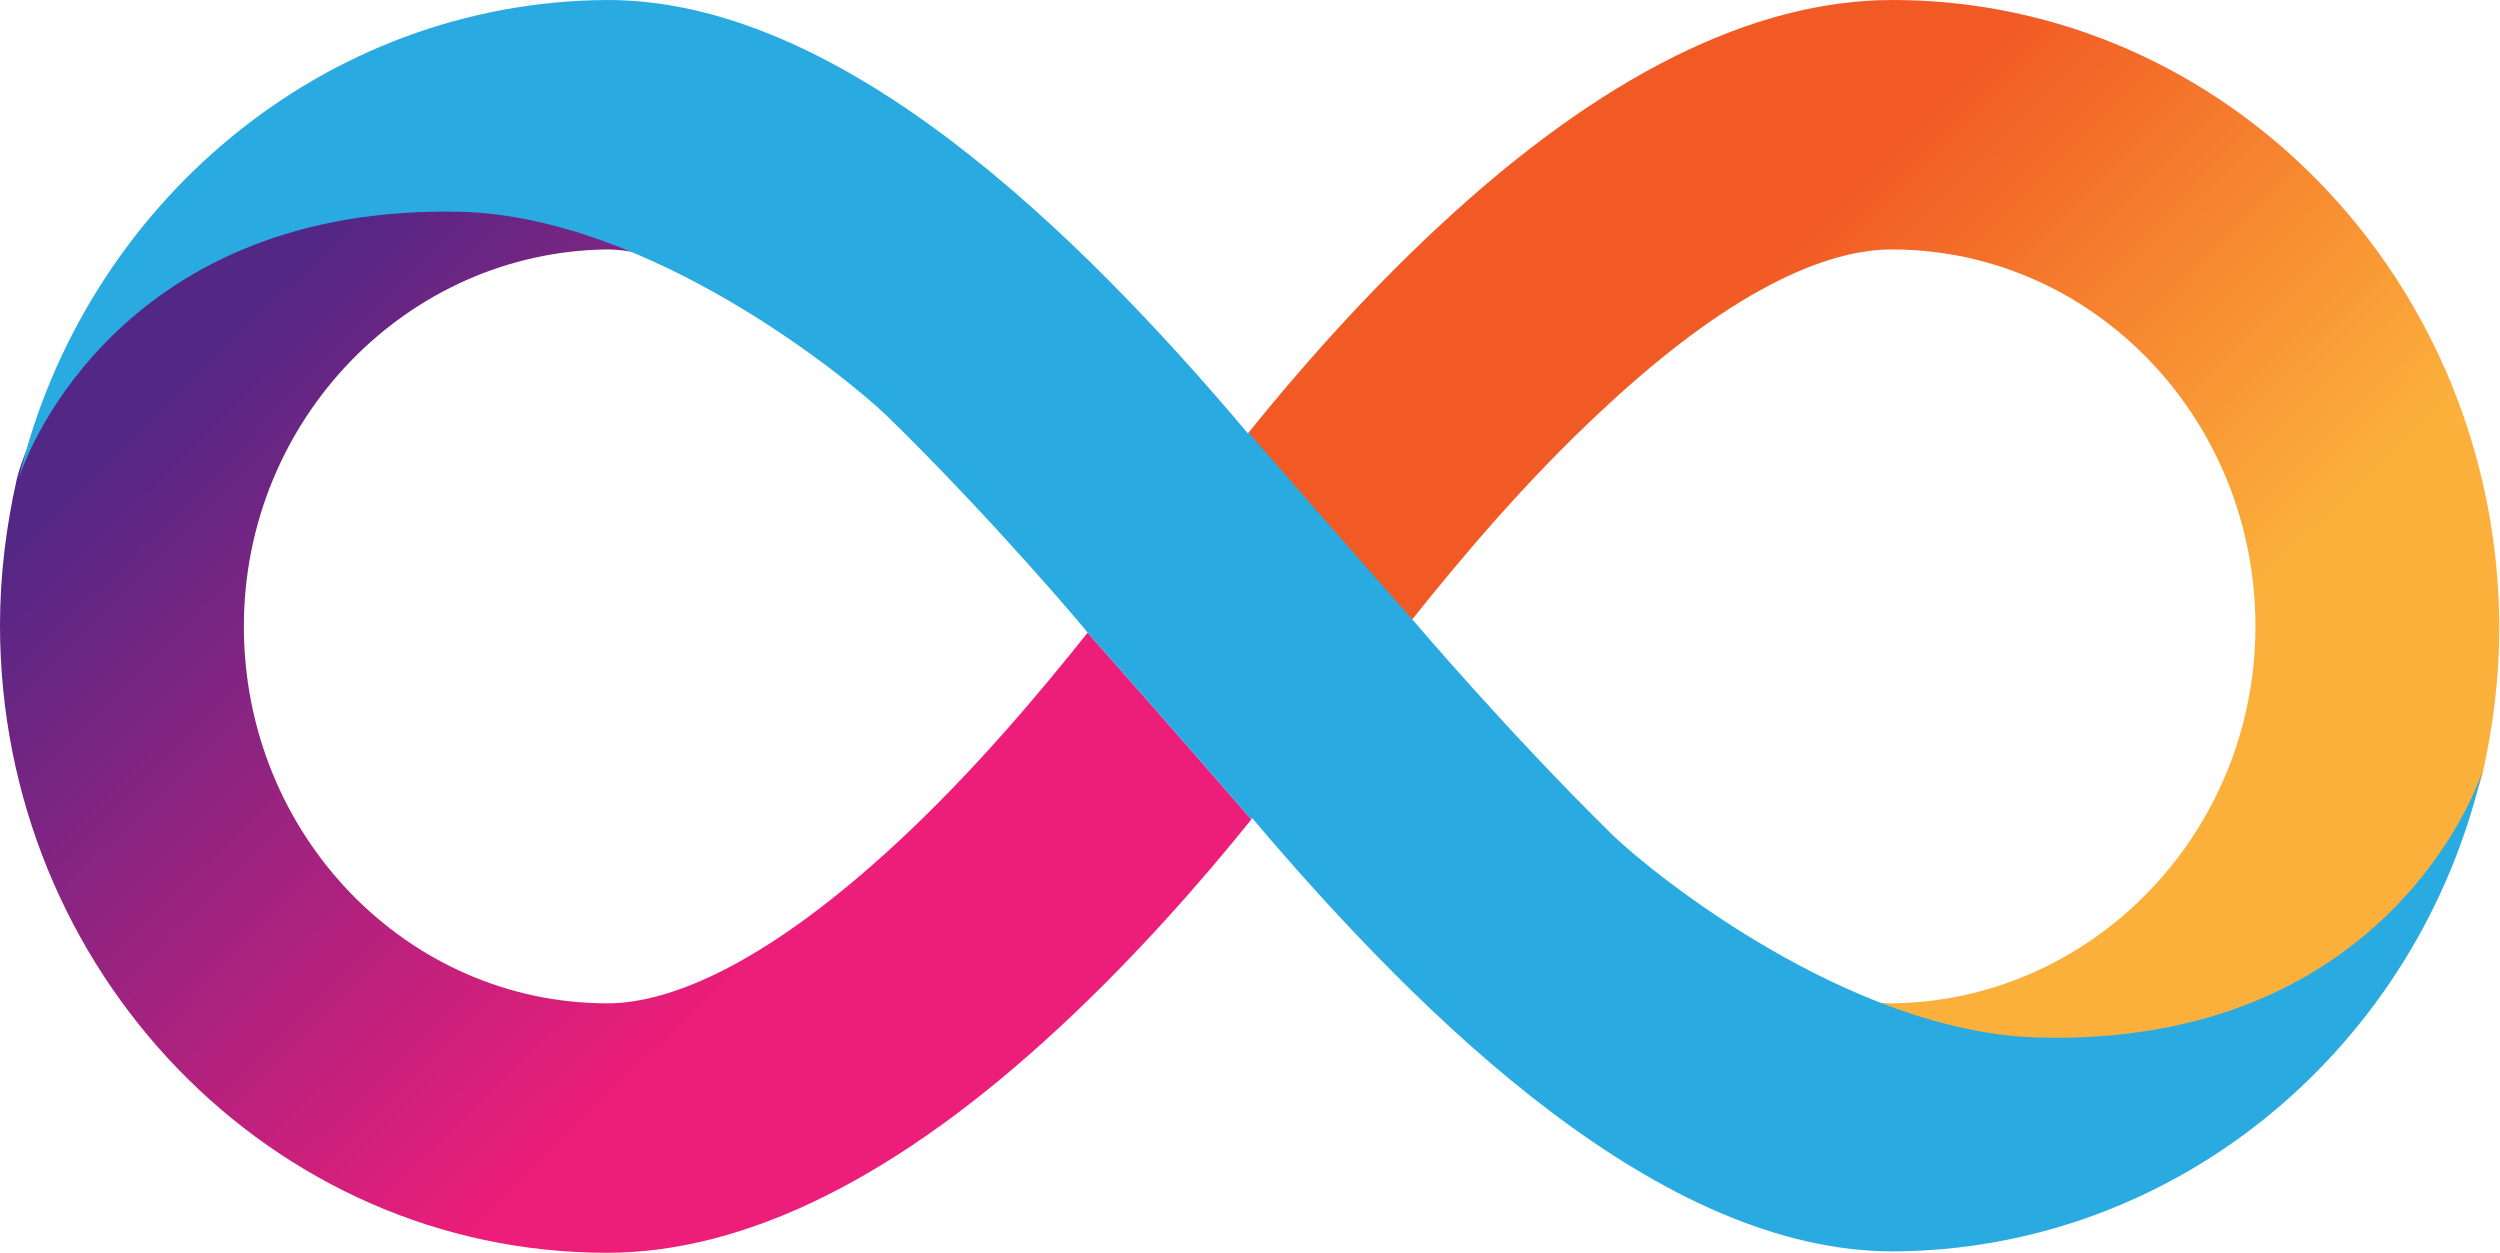
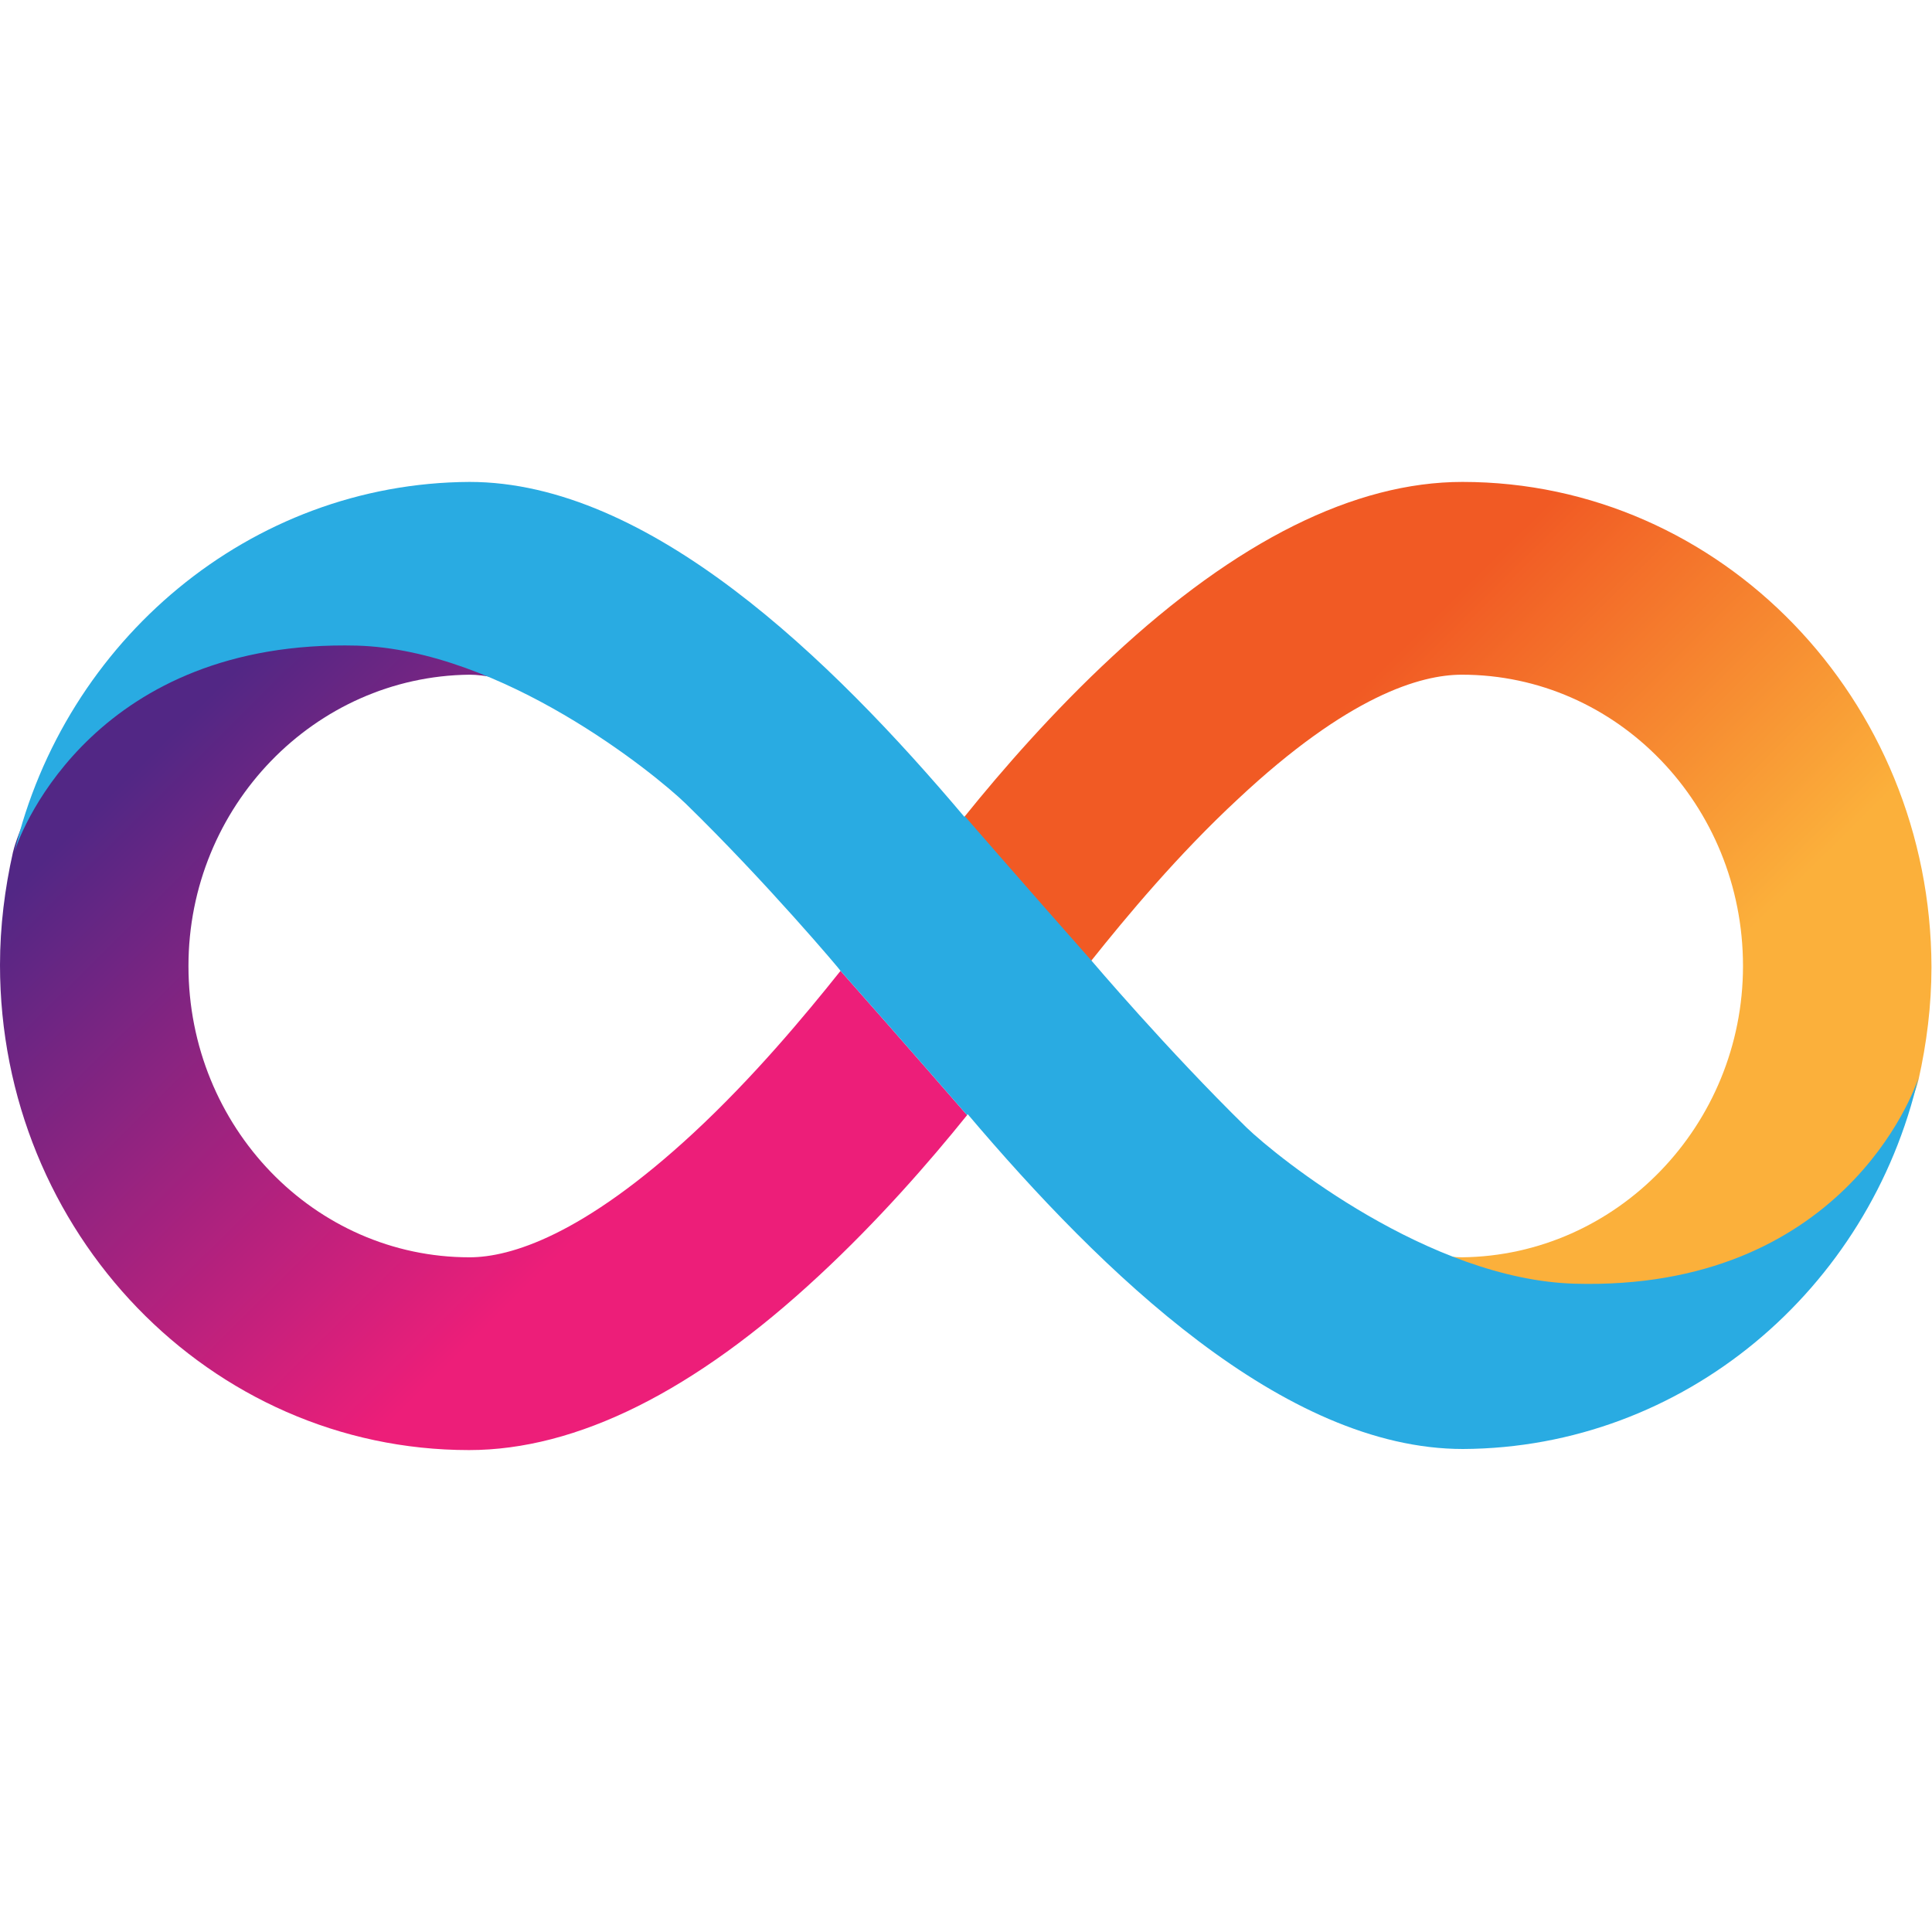
- <svg xmlns="http://www.w3.org/2000/svg" version="1.1" id="Layer_1" x="0px" y="0px" viewBox="0 0 358.8 179.8" style="enable-background:new 0 0 358.8 179.8;" xml:space="preserve">
-   <style type="text/css">
- 	.st0{fill:url(#SVGID_1_);}
- 	.st1{fill:url(#SVGID_2_);}
- 	.st2{fill-rule:evenodd;clip-rule:evenodd;fill:#29ABE2;}
- </style>
-   <linearGradient id="SVGID_1_" gradientUnits="userSpaceOnUse" x1="224.785" y1="257.754" x2="348.066" y2="133.458" gradientTransform="matrix(1 0 0 -1 0 272)">
-     <stop offset="0.21" style="stop-color:#F15A24" />
-     <stop offset="0.684" style="stop-color:#FBB03B" />
-   </linearGradient>
-   <path class="st0" d="M271.6,0c-20,0-41.9,10.9-65,32.4c-10.9,10.1-20.5,21.1-27.5,29.8c0,0,11.2,12.9,23.5,26.8  c6.7-8.4,16.2-19.8,27.3-30.1c20.5-19.2,33.9-23.1,41.6-23.1c28.8,0,52.2,24.2,52.2,54.1c0,29.6-23.4,53.8-52.2,54.1  c-1.4,0-3-0.2-5-0.6c8.4,3.9,17.5,6.7,26,6.7c52.8,0,63.2-36.5,63.8-39.1c1.5-6.7,2.4-13.7,2.4-20.9C358.6,40.4,319.6,0,271.6,0z" />
-   <linearGradient id="SVGID_2_" gradientUnits="userSpaceOnUse" x1="133.946" y1="106.426" x2="10.665" y2="230.721" gradientTransform="matrix(1 0 0 -1 0 272)">
-     <stop offset="0.21" style="stop-color:#ED1E79" />
-     <stop offset="0.893" style="stop-color:#522785" />
-   </linearGradient>
-   <path class="st1" d="M87.1,179.8c20,0,41.9-10.9,65-32.4c10.9-10.1,20.5-21.1,27.5-29.8c0,0-11.2-12.9-23.5-26.8  c-6.7,8.4-16.2,19.8-27.3,30.1c-20.5,19-34,23.1-41.6,23.1c-28.8,0-52.2-24.2-52.2-54.1c0-29.6,23.4-53.8,52.2-54.1  c1.4,0,3,0.2,5,0.6c-8.4-3.9-17.5-6.7-26-6.7C13.4,29.6,3,66.1,2.4,68.8C0.9,75.5,0,82.5,0,89.7C0,139.4,39,179.8,87.1,179.8z" />
-   <path class="st2" d="M127.3,59.7c-5.8-5.6-34-28.5-61-29.3C18.1,29.2,4,64.2,2.7,68.7C12,29.5,46.4,0.2,87.2,0  c33.3,0,67,32.7,91.9,62.2c0,0,0.1-0.1,0.1-0.1c0,0,11.2,12.9,23.5,26.8c0,0,14,16.5,28.8,31c5.8,5.6,33.9,28.2,60.9,29  c49.5,1.4,63.2-35.6,63.9-38.4c-9.1,39.5-43.6,68.9-84.6,69.1c-33.3,0-67-32.7-92-62.2c0,0.1-0.1,0.1-0.1,0.2  c0,0-11.2-12.9-23.5-26.8C156.2,90.8,142.2,74.2,127.3,59.7z M2.7,69.1c0-0.1,0-0.2,0.1-0.3C2.7,68.9,2.7,69,2.7,69.1z" />
+ <svg xmlns="http://www.w3.org/2000/svg" version="1.1" viewBox="0 0 358.8 179.8" width="32" height="32" style="enable-background:new 0 0 358 179;" xml:space="preserve">
+   <g>
+     <linearGradient id="SVGID_1_" gradientUnits="userSpaceOnUse" x1="224.785" y1="257.754" x2="348.066" y2="133.458" gradientTransform="matrix(1 0 0 -1 0 272)">
+       <stop offset="0.21" style="stop-color:#F15A24" />
+       <stop offset="0.684" style="stop-color:#FBB03B" />
+     </linearGradient>
+     <path fill="url(#SVGID_1_)" d="M271.6,0c-20,0-41.9,10.9-65,32.4c-10.9,10.1-20.5,21.1-27.5,29.8c0,0,11.2,12.9,23.5,26.8 c6.7-8.4,16.2-19.8,27.3-30.1c20.5-19.2,33.9-23.1,41.6-23.1c28.8,0,52.2,24.2,52.2,54.1c0,29.6-23.4,53.8-52.2,54.1 c-1.4,0-3-0.2-5-0.6c8.4,3.9,17.5,6.7,26,6.7c52.8,0,63.2-36.5,63.8-39.1c1.5-6.7,2.4-13.7,2.4-20.9C358.6,40.4,319.6,0,271.6,0z" />
+     <linearGradient id="SVGID_2_" gradientUnits="userSpaceOnUse" x1="133.946" y1="106.426" x2="10.665" y2="230.721" gradientTransform="matrix(1 0 0 -1 0 272)">
+       <stop offset="0.21" style="stop-color:#ED1E79" />
+       <stop offset="0.893" style="stop-color:#522785" />
+     </linearGradient>
+     <path fill="url(#SVGID_2_)" d="M87.1,179.8c20,0,41.9-10.9,65-32.4c10.9-10.1,20.5-21.1,27.5-29.8c0,0-11.2-12.9-23.5-26.8 c-6.7,8.4-16.2,19.8-27.3,30.1c-20.5,19-34,23.1-41.6,23.1c-28.8,0-52.2-24.2-52.2-54.1c0-29.6,23.4-53.8,52.2-54.1 c1.4,0,3,0.2,5,0.6c-8.4-3.9-17.5-6.7-26-6.7C13.4,29.6,3,66.1,2.4,68.8C0.9,75.5,0,82.5,0,89.7C0,139.4,39,179.8,87.1,179.8z" />
+     <path fill="#29ABE2" d="M127.3,59.7c-5.8-5.6-34-28.5-61-29.3C18.1,29.2,4,64.2,2.7,68.7C12,29.5,46.4,0.2,87.2,0 c33.3,0,67,32.7,91.9,62.2c0,0,0.1-0.1,0.1-0.1c0,0,11.2,12.9,23.5,26.8c0,0,14,16.5,28.8,31c5.8,5.6,33.9,28.2,60.9,29 c49.5,1.4,63.2-35.6,63.9-38.4c-9.1,39.5-43.6,68.9-84.6,69.1c-33.3,0-67-32.7-92-62.2c0,0.1-0.1,0.1-0.1,0.2 c0,0-11.2-12.9-23.5-26.8C156.2,90.8,142.2,74.2,127.3,59.7z M2.7,69.1c0-0.1,0-0.2,0.1-0.3C2.7,68.9,2.7,69,2.7,69.1z" />
+   </g>
</svg>
